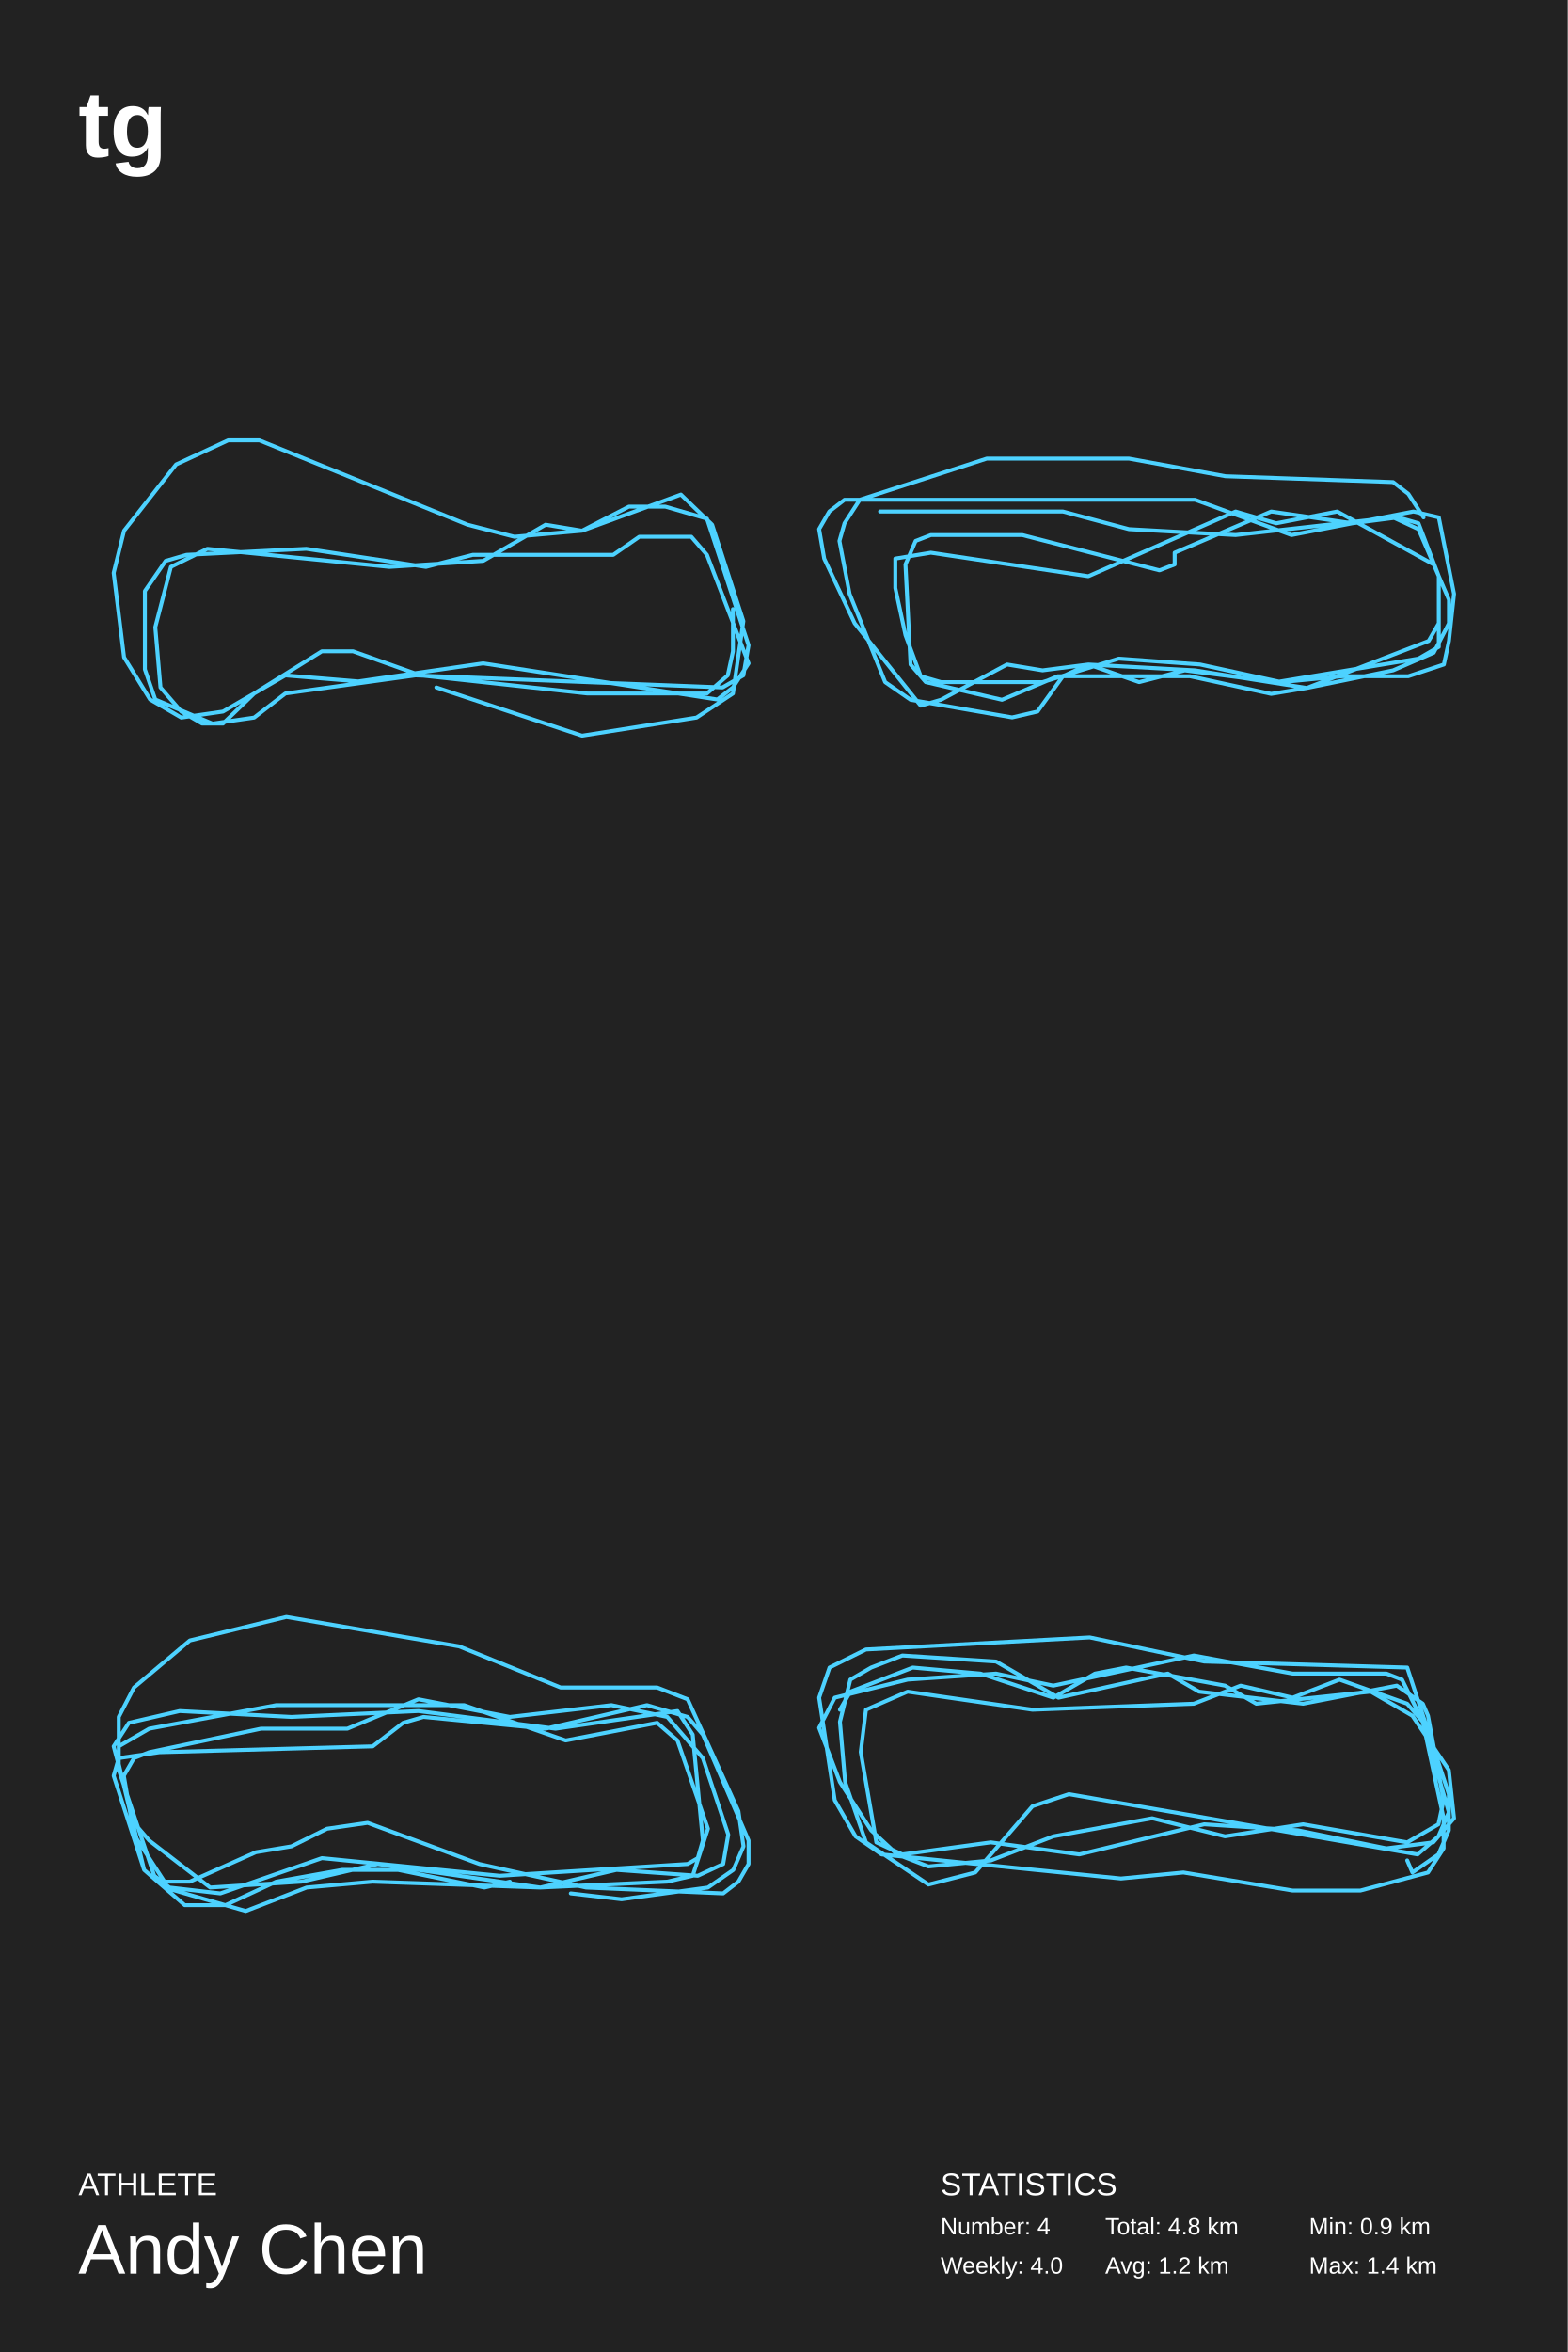
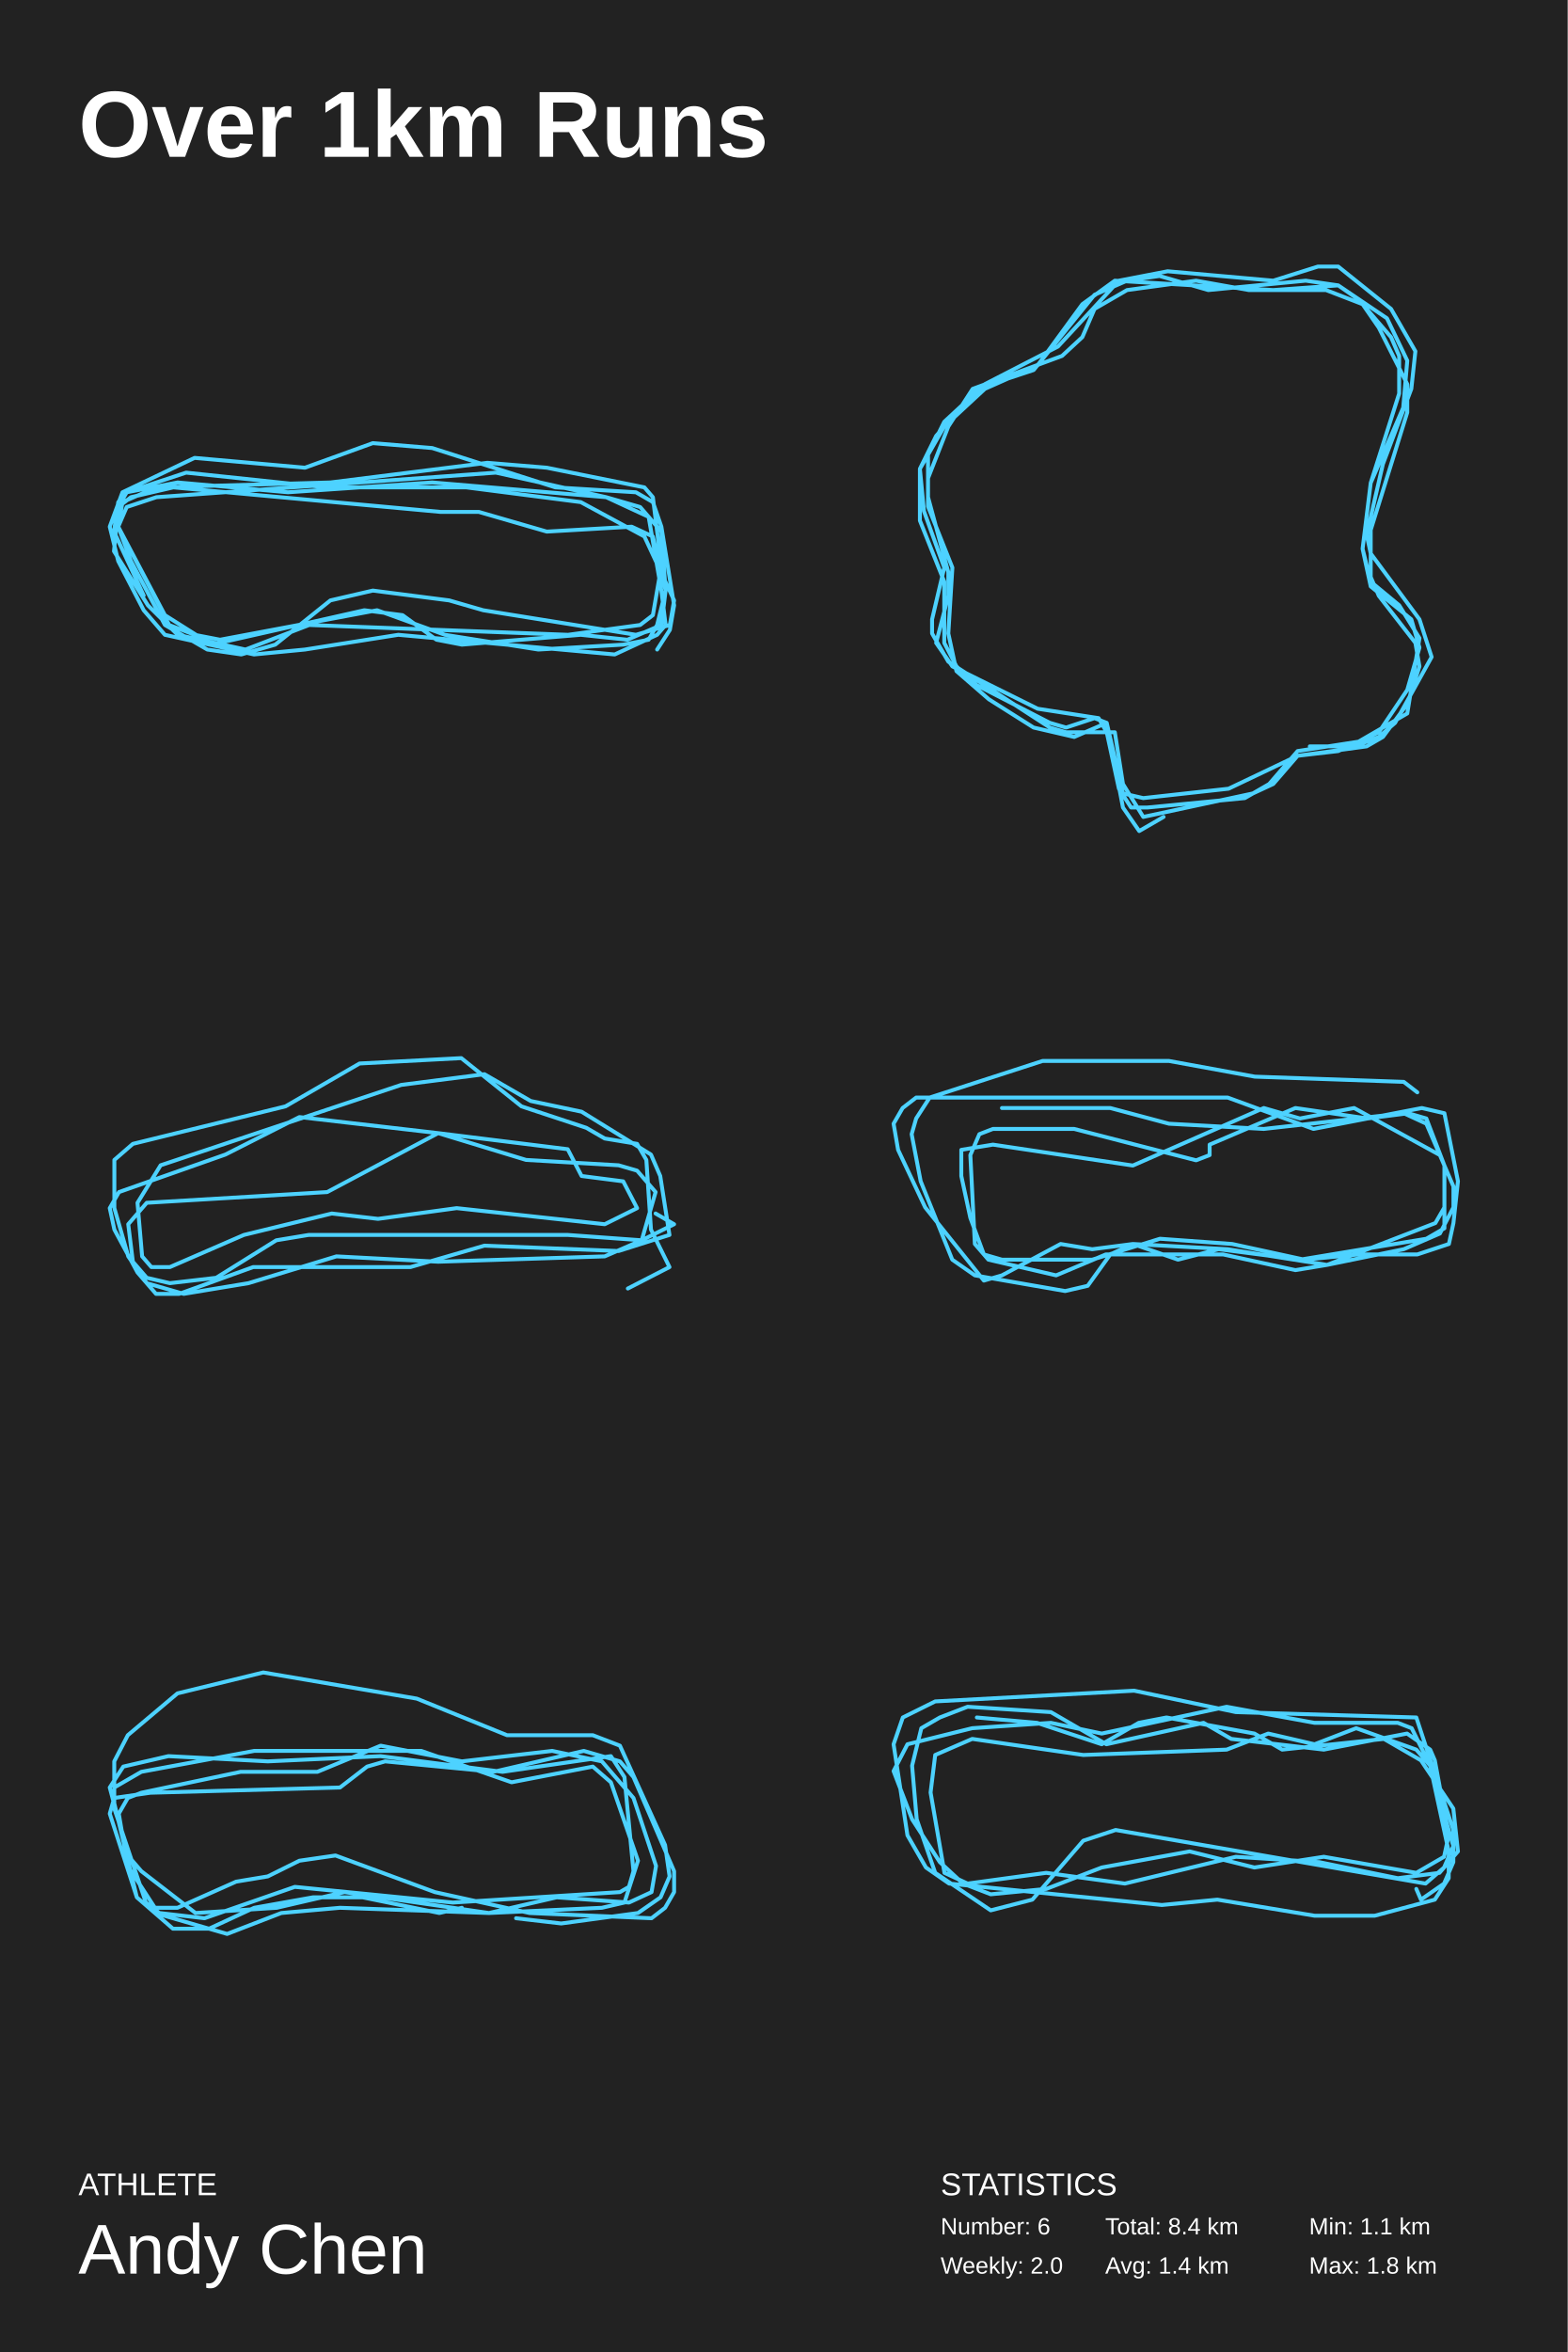
<svg xmlns="http://www.w3.org/2000/svg" baseProfile="full" height="300mm" version="1.1" viewBox="0,0,200,300" width="200mm">
  <defs />
  <rect fill="#222222" height="300" width="200" x="0" y="0" />
-   <text fill="#FFFFFF" style="font-size:12px; font-family:Arial; font-weight:bold;" x="10" y="20">tg</text>
+   <text fill="#FFFFFF" style="font-size:12px; font-family:Arial; font-weight:bold;" x="10" y="20">Over 1km Runs</text>
  <text fill="#FFFFFF" style="font-size:4px; font-family:Arial" x="10" y="280">ATHLETE</text>
  <text fill="#FFFFFF" style="font-size:9px; font-family:Arial" x="10" y="290">Andy Chen</text>
  <text fill="#FFFFFF" style="font-size:4px; font-family:Arial" x="120" y="280">STATISTICS</text>
-   <text fill="#FFFFFF" style="font-size:3px; font-family:Arial" x="120" y="285">Number: 4</text>
-   <text fill="#FFFFFF" style="font-size:3px; font-family:Arial" x="120" y="290">Weekly: 4.0</text>
-   <text fill="#FFFFFF" style="font-size:3px; font-family:Arial" x="141" y="285">Total: 4.8 km</text>
-   <text fill="#FFFFFF" style="font-size:3px; font-family:Arial" x="141" y="290">Avg: 1.2 km</text>
-   <text fill="#FFFFFF" style="font-size:3px; font-family:Arial" x="167" y="285">Min: 0.9 km</text>
-   <text fill="#FFFFFF" style="font-size:3px; font-family:Arial" x="167" y="290">Max: 1.4 km</text>
-   <polyline fill="none" points="55.664,87.685 74.254,93.836 88.861,91.53 93.508,88.454 94.836,79.229 90.852,66.927 86.869,63.083 74.254,67.696 65.623,68.465 59.648,66.927 33.09,56.164 29.107,56.164 22.467,59.239 15.828,67.696 14.5,73.078 15.828,83.841 19.148,89.223 23.131,91.53 28.443,90.761 36.41,86.148 45.705,86.917 61.639,84.61 91.516,89.223 93.508,87.685 95.5,84.61 90.189,70.772 88.197,68.465 81.557,68.465 78.238,70.772 60.311,70.772 54.336,72.309 39.066,70.003 23.795,70.772 21.139,71.54 18.484,75.384 18.484,85.379 19.811,89.223 27.115,92.298 32.426,91.53 36.41,88.454 53.008,86.148 92.18,87.685 94.836,86.148 95.5,82.304 90.189,66.159 84.877,64.621 80.23,64.621 74.254,67.696 69.607,66.927 61.639,71.54 49.689,72.309 26.451,70.003 21.803,72.309 19.811,79.997 20.475,87.685 23.131,90.761 25.787,92.298 28.443,92.298 32.426,88.454 41.057,83.073 45.041,83.073 53.672,86.148 74.918,88.454 90.189,88.454 92.844,86.148 93.508,83.073 93.508,77.691" stroke="#4dd2ff" stroke-linecap="round" stroke-linejoin="round" stroke-width="0.5" />
-   <polyline fill="none" points="181.612,65.996 179.668,62.994 177.724,61.493 156.34,60.743 144.028,58.492 125.884,58.492 109.684,63.745 107.74,66.746 107.092,68.997 108.388,75.75 112.924,87.006 116.164,89.257 129.124,91.508 132.364,90.758 135.604,86.255 138.844,84.755 152.452,85.505 166.708,87.756 177.724,85.505 182.908,83.254 184.852,79.502 184.852,76.501 182.908,71.999 170.596,65.245 162.82,66.746 157.636,65.245 138.844,73.499 118.756,70.498 114.22,71.248 114.22,75 115.516,81.003 117.46,86.255 120.052,87.006 133.012,87.006 142.732,84.004 153.1,84.755 163.468,87.006 171.244,86.255 179.668,86.255 184.204,84.755 184.852,81.753 185.5,75.75 183.556,65.996 180.316,65.245 164.764,68.247 152.452,63.745 107.74,63.745 105.796,65.245 104.5,67.496 105.148,71.248 109.036,79.502 117.46,90.007 120.052,89.257 128.476,84.755 133.012,85.505 138.844,84.755 145.324,87.006 151.156,85.505 162.82,87.006 180.964,84.004 183.556,82.504 183.556,73.499 180.964,66.746 178.372,65.996 172.54,66.746 162.172,65.245 149.86,70.498 149.86,71.999 147.916,72.749 130.42,68.247 118.756,68.247 116.812,68.997 115.516,71.999 116.164,84.755 118.108,87.006 127.828,89.257 134.956,86.255 144.028,86.255 151.804,86.255 162.172,88.507 166.708,87.756 182.26,81.753 183.556,79.502 183.556,73.499 180.964,67.496 177.724,65.996 157.636,68.247 144.028,67.496 135.604,65.245 120.052,65.245 112.276,65.245" stroke="#4dd2ff" stroke-linecap="round" stroke-linejoin="round" stroke-width="0.5" />
-   <polyline fill="none" points="72.82,241.508 79.3,242.258 90.316,240.758 93.556,238.507 94.852,235.505 94.204,231.003 87.724,216.746 83.836,215.245 71.524,215.245 58.564,209.993 36.532,206.241 24.22,209.242 17.092,215.245 15.148,218.997 15.148,225 18.388,238.507 20.98,240.758 31.348,243.759 39.124,240.758 47.548,240.007 68.932,240.758 85.132,240.007 88.372,239.257 90.316,233.254 86.428,221.999 83.836,219.747 72.172,221.999 59.212,217.496 35.236,217.496 19.036,220.498 15.148,222.749 15.148,225.75 19.684,239.257 21.628,240.758 28.108,241.508 41.068,237.006 63.748,239.257 87.724,237.756 89.02,237.006 89.668,234.755 88.372,221.248 86.428,218.247 70.876,220.498 53.38,218.247 37.18,218.997 22.924,218.247 16.444,219.747 14.5,222.749 17.092,232.504 19.036,234.755 26.812,240.758 38.476,240.007 48.196,237.756 68.932,240.758 78.652,238.507 89.02,239.257 92.26,237.756 92.908,234.004 89.668,224.25 85.132,218.997 78.004,217.496 65.044,218.997 53.38,216.746 44.308,220.498 33.292,220.498 19.036,223.499 17.092,224.25 15.796,226.501 17.092,234.004 20.98,240.007 24.22,240.007 32.644,236.255 37.18,235.505 41.716,233.254 46.9,232.504 61.156,237.756 74.764,240.758 92.26,241.508 94.204,240.007 95.5,237.756 95.5,234.755 89.668,221.248 87.724,218.997 82.54,217.496 69.58,220.498 54.028,218.997 51.436,219.747 47.548,222.749 20.332,223.499 15.148,224.25 14.5,226.501 18.388,238.507 23.572,243.009 28.756,243.009 35.236,240.007 43.66,238.507 50.788,238.507 61.804,240.758 65.044,240.007" stroke="#4dd2ff" stroke-linecap="round" stroke-linejoin="round" stroke-width="0.5" />
-   <polyline fill="none" points="179.525,237.301 180.189,238.839 183.508,236.532 184.836,233.457 184.836,228.844 179.525,212.699 153.631,211.93 139.025,208.855 110.475,210.393 105.828,212.699 104.5,216.543 106.492,229.613 109.148,234.226 112.467,236.532 143.008,239.608 150.975,238.839 164.918,241.145 173.549,241.145 182.18,238.839 184.172,235.763 184.172,231.919 181.516,219.618 178.861,214.237 176.869,213.468 164.918,213.468 152.303,211.161 134.377,215.005 127.074,213.468 115.787,214.237 106.492,216.543 104.5,220.387 107.156,227.306 111.139,233.457 114.459,236.532 118.443,238.07 126.41,237.301 134.377,234.226 146.992,231.919 156.287,234.226 166.246,232.688 179.525,234.995 183.508,232.688 184.172,229.613 182.18,218.849 181.516,217.312 178.197,215.005 166.246,217.312 152.967,215.774 148.984,213.468 135.041,216.543 127.074,211.93 115.123,211.161 111.139,212.699 108.484,214.237 107.156,219.618 107.82,227.306 110.475,234.995 118.443,240.376 124.418,238.839 131.721,230.382 136.369,228.844 180.852,236.532 183.508,234.226 184.836,231.151 181.516,219.618 179.525,217.312 170.893,214.237 164.918,216.543 158.279,215.005 152.303,217.312 131.721,218.081 115.787,215.774 110.475,218.081 109.811,223.462 111.803,234.995 115.123,236.532 126.41,234.995 137.697,236.532 153.631,232.688 165.582,233.457 176.869,235.763 182.844,234.995 185.5,231.919 184.836,225.769 180.189,218.849 174.877,215.774 160.27,217.312 156.287,215.005 143.672,212.699 139.689,213.468 134.377,216.543 125.082,213.468 116.451,212.699 108.484,215.774 107.156,218.081" stroke="#4dd2ff" stroke-linecap="round" stroke-linejoin="round" stroke-width="0.5" />
+   <text fill="#FFFFFF" style="font-size:3px; font-family:Arial" x="120" y="285">Number: 6</text>
+   <text fill="#FFFFFF" style="font-size:3px; font-family:Arial" x="120" y="290">Weekly: 2.0</text>
+   <text fill="#FFFFFF" style="font-size:3px; font-family:Arial" x="141" y="285">Total: 8.4 km</text>
+   <text fill="#FFFFFF" style="font-size:3px; font-family:Arial" x="141" y="290">Avg: 1.4 km</text>
+   <text fill="#FFFFFF" style="font-size:3px; font-family:Arial" x="167" y="285">Min: 1.1 km</text>
+   <text fill="#FFFFFF" style="font-size:3px; font-family:Arial" x="167" y="290">Max: 1.8 km</text>
+   <polyline fill="none" points="83.835,82.851 85.459,80.343 86.0,77.209 84.376,67.179 83.293,64.045 81.128,62.791 70.842,62.164 55.143,57.149 47.564,56.522 38.902,59.657 24.827,58.403 15.624,62.791 14.0,67.179 15.083,71.567 18.331,77.836 21.038,80.97 32.406,83.478 38.902,82.851 50.812,80.97 78.421,83.478 83.835,80.97 84.917,79.717 84.376,75.328 82.752,65.925 77.338,63.418 63.263,60.284 19.955,63.418 16.165,64.672 15.083,67.179 21.579,79.717 24.827,80.97 28.075,81.597 48.105,77.836 56.767,80.97 68.677,82.851 79.504,82.224 82.752,81.597 83.835,79.717 84.917,75.328 84.376,67.806 81.669,64.672 77.338,63.418 55.143,61.537 36.737,62.791 22.662,61.537 16.165,62.791 15.083,64.672 14.541,70.313 18.872,77.209 22.662,80.97 31.323,82.851 39.444,79.717 72.466,80.97 81.669,79.717 83.293,78.463 84.376,72.194 83.293,63.418 82.211,62.164 69.759,59.657 62.18,59.03 42.15,61.537 19.955,62.164 15.624,64.045 15.083,67.179 21.038,78.463 26.992,82.224 46.481,77.836 51.353,78.463 55.684,81.597 58.932,82.224 74.09,80.97 80.045,81.597 84.376,79.717 84.917,75.328 83.293,68.433 80.586,67.179 69.759,67.806 61.098,65.298 56.226,65.298 22.12,62.164 16.707,63.418 15.083,64.672 15.083,67.179 16.707,71.567 21.038,79.717 26.451,82.851 30.782,83.478 35.113,82.224 42.15,76.582 47.564,75.328 57.308,76.582 61.639,77.836 81.128,80.97 85.459,79.717 86.0,76.582 82.211,68.433 74.09,64.045 59.474,62.164 41.609,62.164 23.744,60.284 16.165,62.791 15.083,64.045 14.541,67.806 18.331,75.955" stroke="#4dd2ff" stroke-linecap="round" stroke-linejoin="round" stroke-width="0.5" />
+   <polyline fill="none" points="167.099,95.2 172.798,95.2 175.907,94 177.98,92.2 182.643,83.8 181.089,79 174.871,70.6 174.353,68.2 176.425,59.2 180.052,49.6 180.57,44.8 177.462,39.4 170.726,34.0 168.135,34.0 162.435,35.8 148.964,34.6 142.746,35.8 134.974,44.2 125.647,49 120.466,53.8 118.393,58 118.393,64.6 121.502,72.4 120.984,80.8 122.02,85.6 126.165,89.2 131.865,92.8 137.046,94 141.192,92.2 143.264,101.2 145.855,101.8 156.736,100.6 165.544,96.4 170.726,95.8 175.907,93.4 179.534,88 181.089,82.6 180.052,79 174.871,74.8 173.835,70 174.871,61.6 179.016,52 179.534,46 176.943,40.6 170.726,36.4 166.581,35.8 154.145,37 147.927,35.2 143.782,35.8 139.637,37.6 131.865,47.2 124.611,49.6 119.43,55.6 117.357,59.8 117.875,65.2 120.466,72.4 118.911,79 118.911,80.8 120.984,84.4 133.938,92.8 136.01,93.4 142.228,93.4 143.264,100 145.855,104.2 159.845,101.2 162.435,100 165.544,96.4 174.353,95.2 176.425,94 179.534,89.8 181.089,85 180.57,82 175.907,76 174.871,73.6 174.871,67.6 179.534,52.6 179.534,49 175.907,41.8 173.835,38.8 169.171,37 159.327,37 152.591,35.8 143.782,37 139.637,39.4 138.083,43 135.492,45.4 124.093,49.6 120.984,54.4 118.393,61 118.393,63.4 120.984,73 120.984,76 119.43,82 121.502,85 132.383,90.4 140.155,91.6 141.192,93.4 142.746,100.6 144.3,103 146.373,103 158.808,101.8 161.917,100 165.544,95.8 173.316,94.6 179.534,91 181.089,81.4 178.498,77.2 174.871,74.2 173.835,70 174.871,61.6 178.498,50.2 178.498,45.4 177.462,43 173.316,38.2 170.726,36.4 162.435,37 142.228,35.8 138.083,38.8 132.383,46.6 125.647,49.6 120.466,54.4 117.357,59.8 117.357,66.4 120.466,74.2 120.466,82 122.02,85 124.611,87.4 133.938,92.2 136.01,92.8 139.637,91.6 141.192,92.2 143.264,103 145.337,106.0 148.446,104.2" stroke="#4dd2ff" stroke-linecap="round" stroke-linejoin="round" stroke-width="0.5" />
+   <polyline fill="none" points="80.098,164.351 85.41,161.618 83.049,156.834 82.459,147.95 81.279,145.9 77.148,145.216 74.787,143.849 66.525,141.116 58.852,134.965 45.869,135.649 36.426,141.116 16.951,145.9 14.59,147.95 14.59,154.1 16.361,160.251 18.721,163.668 23.443,165.035 31.705,163.668 42.918,160.251 55.902,160.934 77.148,160.251 81.869,158.201 83.639,152.05 81.279,149.317 78.918,148.633 67.115,147.95 55.902,144.533 38.197,142.483 28.754,147.266 15.18,152.05 14.0,154.1 14.59,156.834 17.541,162.301 19.902,165.035 22.852,165.035 32.295,161.618 52.361,161.618 61.803,158.884 78.918,159.568 85.41,157.517 84.23,150 83.049,147.266 74.197,141.799 67.705,140.433 61.803,137.016 51.18,138.382 20.492,148.633 17.541,153.417 18.131,160.251 19.311,161.618 21.672,161.618 31.115,157.517 42.328,154.784 48.23,155.467 58.262,154.1 77.148,156.151 81.279,154.1 79.508,150.683 74.197,150 72.426,146.583 55.902,144.533 41.738,152.05 18.721,153.417 16.361,156.151 16.951,160.934 18.721,162.984 21.672,163.668 27.574,162.984 35.246,158.201 39.377,157.517 72.426,157.517 81.869,158.201 86.0,156.151 83.639,154.784" stroke="#4dd2ff" stroke-linecap="round" stroke-linejoin="round" stroke-width="0.5" />
+   <polyline fill="none" points="180.816,139.328 179.088,137.994 160.08,137.327 149.136,135.326 133.008,135.326 118.608,139.995 116.88,142.663 116.304,144.664 117.456,150.667 121.488,160.672 124.368,162.673 135.888,164.674 138.768,164.007 141.648,160.005 144.528,158.671 156.624,159.338 169.296,161.339 179.088,159.338 183.696,157.337 185.424,154.002 185.424,151.334 183.696,147.332 172.752,141.329 165.84,142.663 161.232,141.329 144.528,148.666 126.672,145.998 122.64,146.665 122.64,150 123.792,155.336 125.52,160.005 127.824,160.672 139.344,160.672 147.984,158.004 157.2,158.671 166.416,160.672 173.328,160.005 180.816,160.005 184.848,158.671 185.424,156.003 186.0,150.667 184.272,141.996 181.392,141.329 167.568,143.997 156.624,139.995 116.88,139.995 115.152,141.329 114.0,143.33 114.576,146.665 118.032,154.002 125.52,163.34 127.824,162.673 135.312,158.671 139.344,159.338 144.528,158.671 150.288,160.672 155.472,159.338 165.84,160.672 181.968,158.004 184.272,156.67 184.272,148.666 181.968,142.663 179.664,141.996 174.48,142.663 165.264,141.329 154.32,145.998 154.32,147.332 152.592,147.999 137.04,143.997 126.672,143.997 124.944,144.664 123.792,147.332 124.368,158.671 126.096,160.672 134.736,162.673 141.072,160.005 149.136,160.005 156.048,160.005 165.264,162.006 169.296,161.339 183.12,156.003 184.272,154.002 184.272,148.666 181.968,143.33 179.088,141.996 161.232,143.997 149.136,143.33 141.648,141.329 127.824,141.329" stroke="#4dd2ff" stroke-linecap="round" stroke-linejoin="round" stroke-width="0.5" />
+   <polyline fill="none" points="65.84,244.674 71.6,245.341 81.392,244.007 84.272,242.006 85.424,239.338 84.848,235.336 79.088,222.663 75.632,221.329 64.688,221.329 53.168,216.66 33.584,213.325 22.64,215.993 16.304,221.329 14.576,224.664 14.576,230 17.456,242.006 19.76,244.007 28.976,246.675 35.888,244.007 43.376,243.34 62.384,244.007 76.784,243.34 79.664,242.673 81.392,237.337 77.936,227.332 75.632,225.331 65.264,227.332 53.744,223.33 32.432,223.33 18.032,225.998 14.576,227.999 14.576,230.667 18.608,242.673 20.336,244.007 26.096,244.674 37.616,240.672 57.776,242.673 79.088,241.339 80.24,240.672 80.816,238.671 79.664,226.665 77.936,223.997 64.112,225.998 48.56,223.997 34.16,224.664 21.488,223.997 15.728,225.331 14.0,227.999 16.304,236.67 18.032,238.671 24.944,244.007 35.312,243.34 43.952,241.339 62.384,244.007 71.024,242.006 80.24,242.673 83.12,241.339 83.696,238.004 80.816,229.333 76.784,224.664 70.448,223.33 58.928,224.664 48.56,222.663 40.496,225.998 30.704,225.998 18.032,228.666 16.304,229.333 15.152,231.334 16.304,238.004 19.76,243.34 22.64,243.34 30.128,240.005 34.16,239.338 38.192,237.337 42.8,236.67 55.472,241.339 67.568,244.007 83.12,244.674 84.848,243.34 86.0,241.339 86.0,238.671 80.816,226.665 79.088,224.664 74.48,223.33 62.96,225.998 49.136,224.664 46.832,225.331 43.376,227.999 19.184,228.666 14.576,229.333 14.0,231.334 17.456,242.006 22.064,246.008 26.672,246.008 32.432,243.34 39.92,242.006 46.256,242.006 56.048,244.007 58.928,243.34" stroke="#4dd2ff" stroke-linecap="round" stroke-linejoin="round" stroke-width="0.5" />
+   <polyline fill="none" points="180.689,240.934 181.279,242.301 184.23,240.251 185.41,237.517 185.41,233.417 180.689,219.066 157.672,218.382 144.689,215.649 119.311,217.016 115.18,219.066 114.0,222.483 115.77,234.1 118.131,238.201 121.082,240.251 148.23,242.984 155.311,242.301 167.705,244.351 175.377,244.351 183.049,242.301 184.82,239.567 184.82,236.151 182.459,225.216 180.098,220.433 178.328,219.749 167.705,219.749 156.492,217.699 140.557,221.116 134.066,219.749 124.033,220.433 115.77,222.483 114.0,225.9 116.361,232.05 119.902,237.517 122.852,240.251 126.393,241.618 133.475,240.934 140.557,238.201 151.77,236.151 160.033,238.201 168.885,236.834 180.689,238.884 184.23,236.834 184.82,234.1 183.049,224.533 182.459,223.166 179.508,221.116 168.885,223.166 157.082,221.799 153.541,219.749 141.148,222.483 134.066,218.382 123.443,217.699 119.902,219.066 117.541,220.433 116.361,225.216 116.951,232.05 119.311,238.884 126.393,243.668 131.705,242.301 138.197,234.784 142.328,233.417 181.869,240.251 184.23,238.201 185.41,235.467 182.459,225.216 180.689,223.166 173.016,220.433 167.705,222.483 161.803,221.116 156.492,223.166 138.197,223.849 124.033,221.799 119.311,223.849 118.721,228.633 120.492,238.884 123.443,240.251 133.475,238.884 143.508,240.251 157.672,236.834 168.295,237.517 178.328,239.567 183.639,238.884 186.0,236.151 185.41,230.683 181.279,224.533 176.557,221.799 163.574,223.166 160.033,221.116 148.82,219.066 145.279,219.749 140.557,222.483 132.295,219.749 124.623,219.066" stroke="#4dd2ff" stroke-linecap="round" stroke-linejoin="round" stroke-width="0.5" />
</svg>
